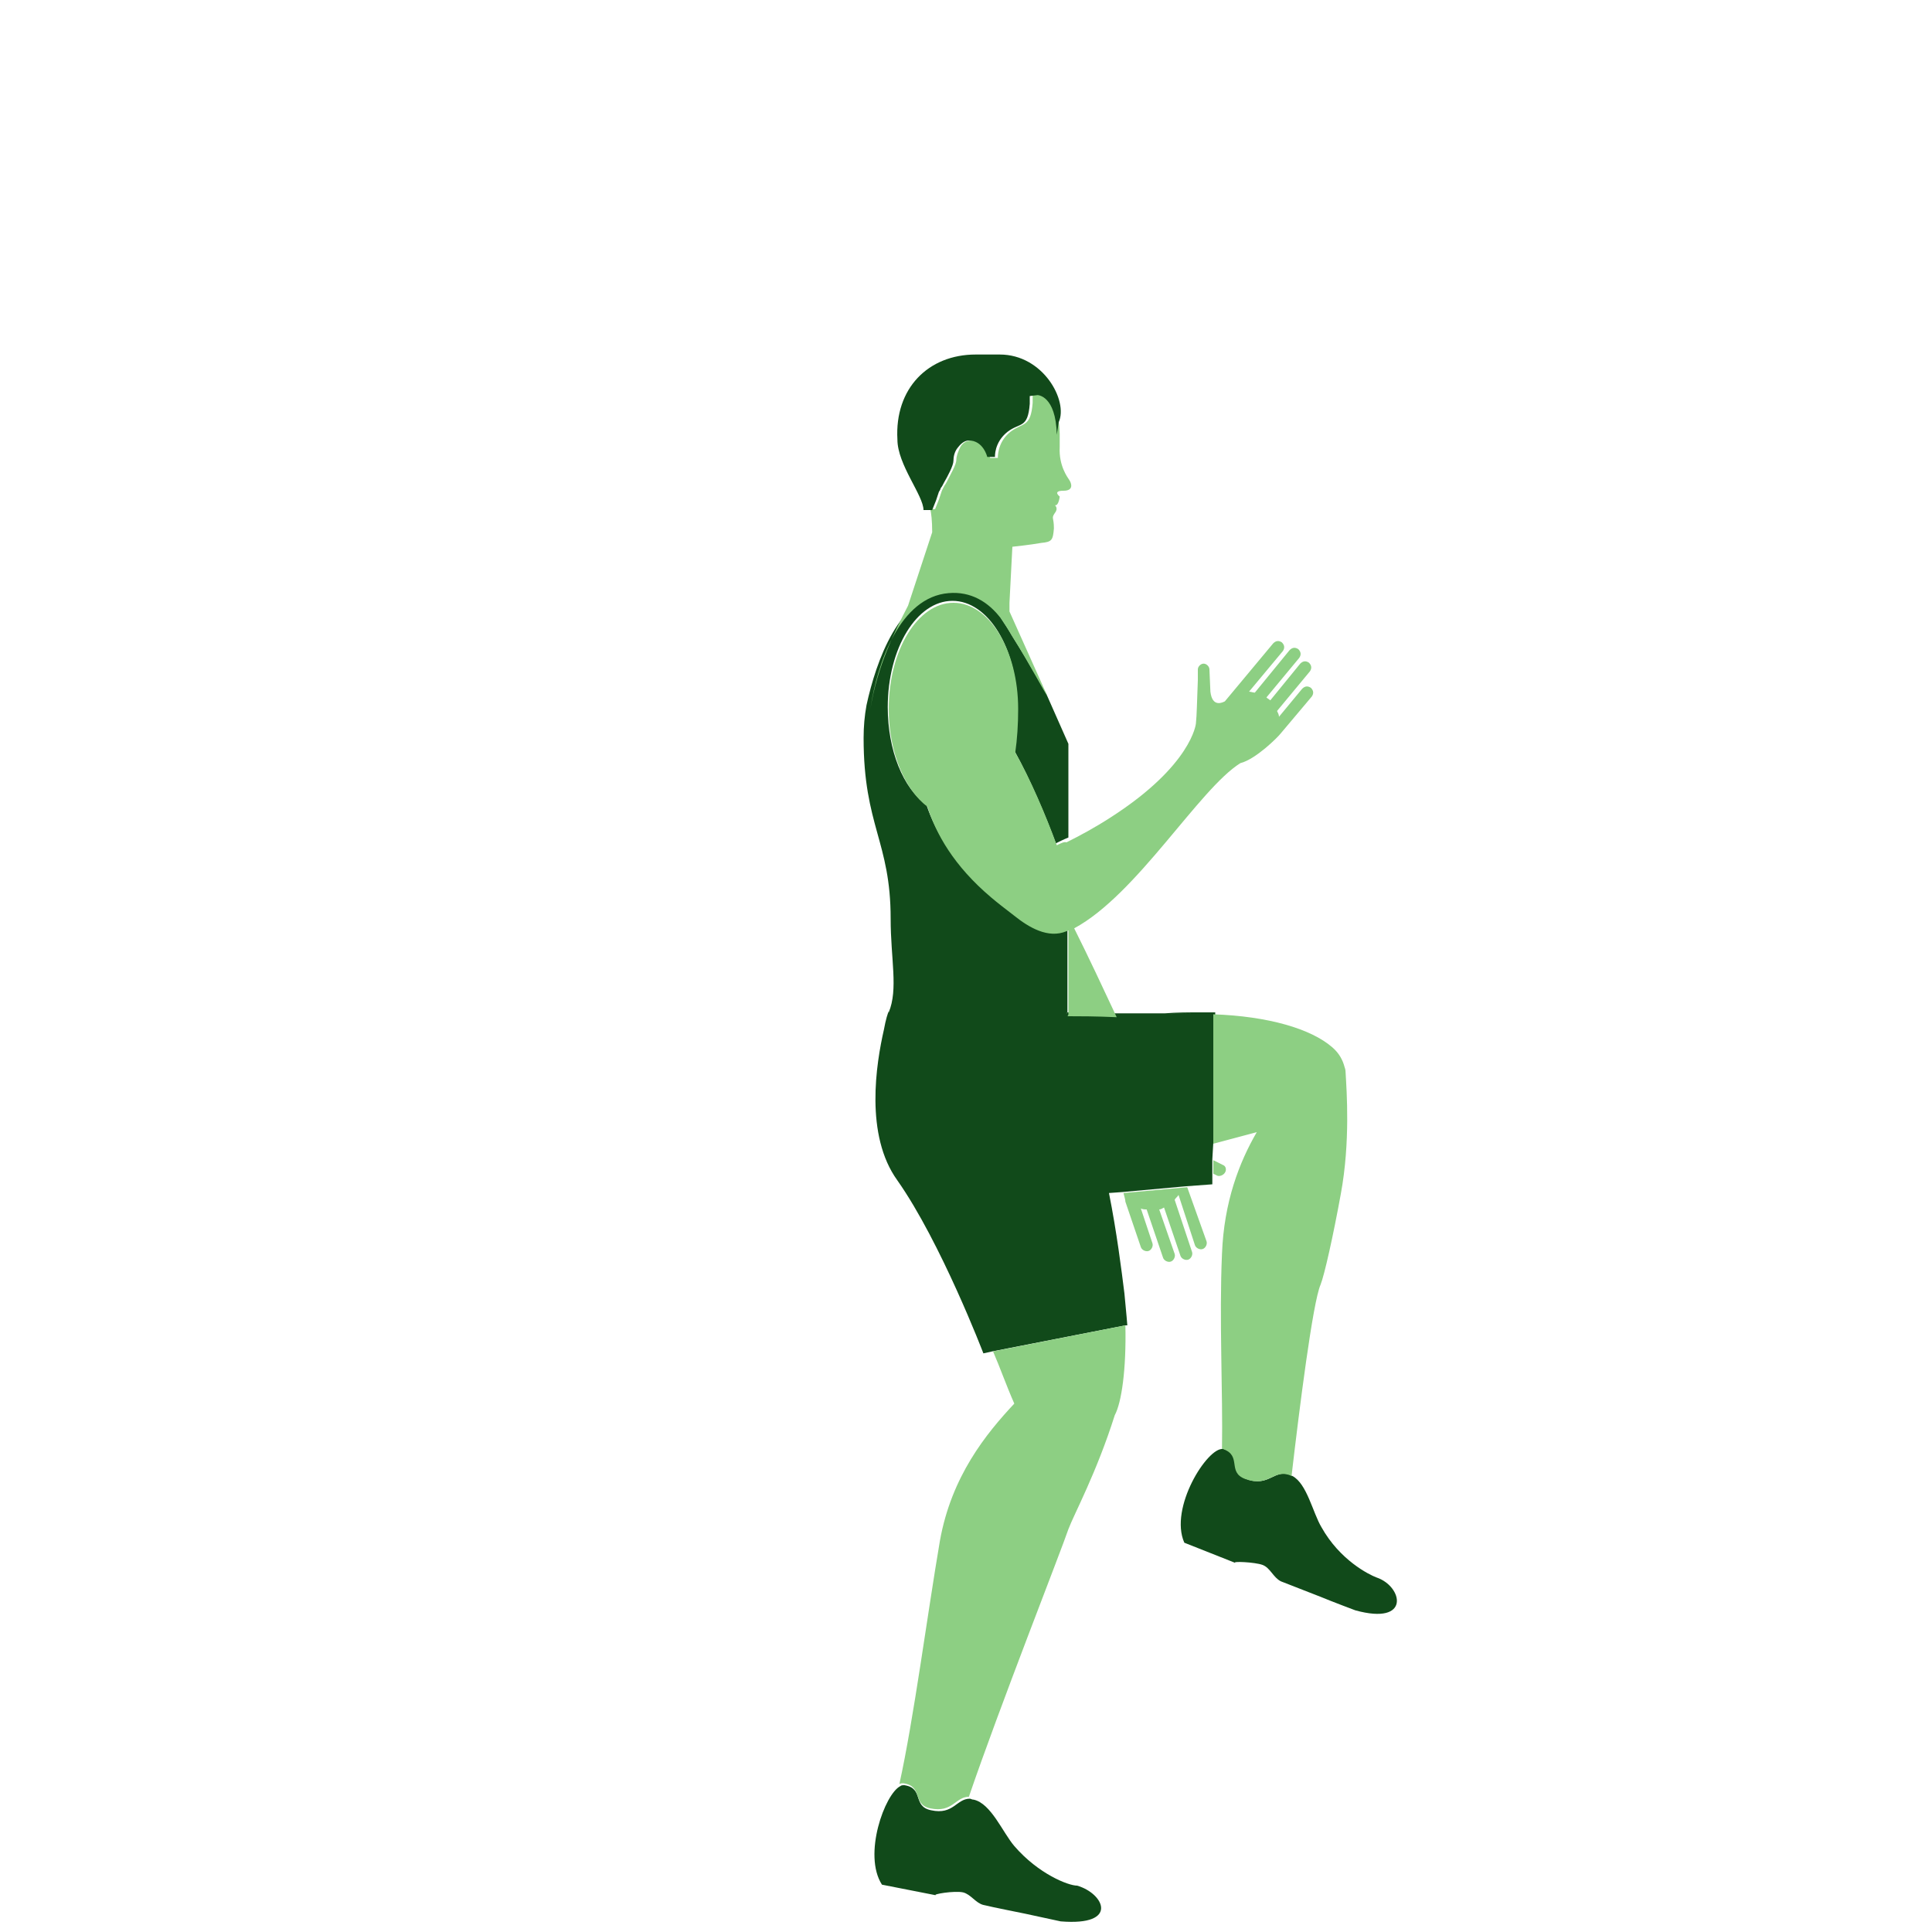
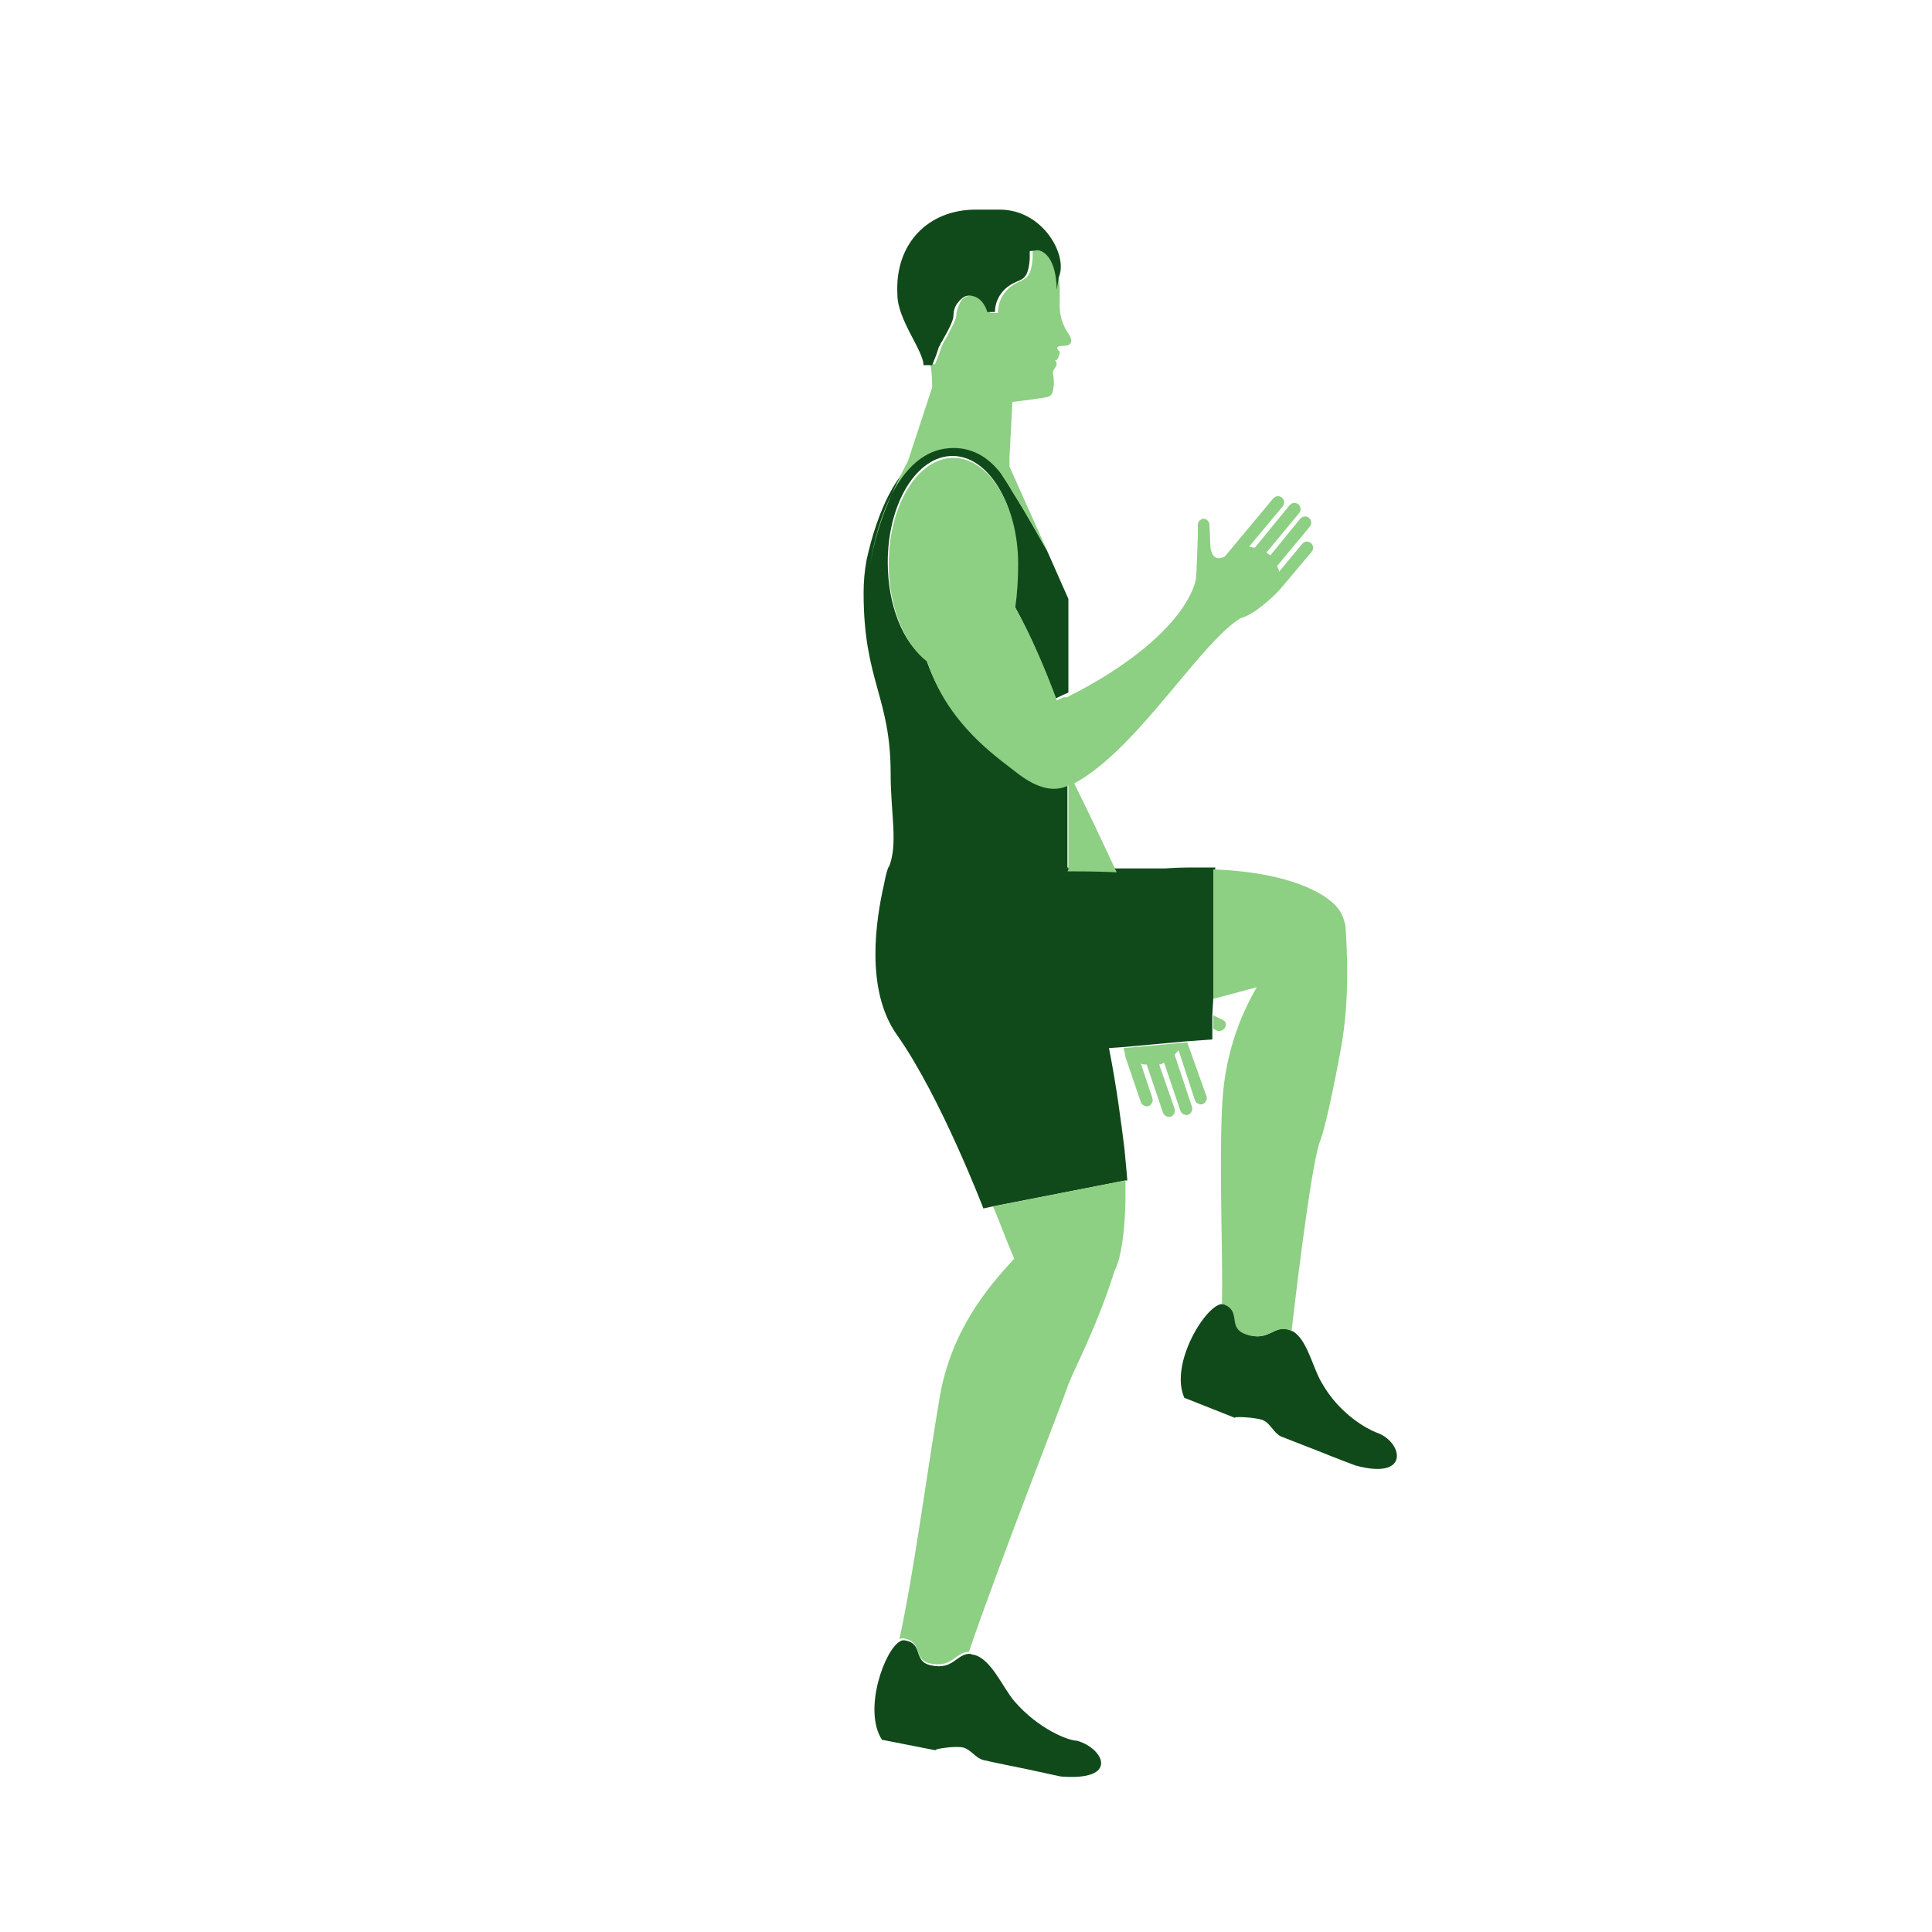
- <svg xmlns="http://www.w3.org/2000/svg" width="200" height="200" viewBox="0 0 200 200" preserveAspectRatio="xMidYMax meet">
+ <svg xmlns="http://www.w3.org/2000/svg" width="200" height="200" viewBox="0 15 200 200" preserveAspectRatio="xMidYMax meet">
  <path fill="#114A1A" d="M142.5 163.3c-.8-.3-3.8-1.8-5.7-5.2-.9-1.5-1.5-4.5-3-5.3-.1 0-.1-.1-.2-.1-1.7-.7-2.2 1.3-4.6.4-1.9-.7-.3-2.4-2.3-3.1h-.1c-1.6-.2-5.6 6.1-4 9.7l5.3 2.1c-.5-.2 2-.1 2.8.2.8.3 1.1 1.3 1.9 1.7l4.1 1.6c1.2.5 3.6 1.4 3.6 1.4 5.8 1.6 4.9-2.5 2.2-3.4zM114.8 123.5l1.4-.1 6.6-.6 2.7-.2V120l.1-1.7.2-13.4v-.1h-1.6c-1.2 0-2.4 0-3.6.1h-5.1c-2.2 0-3.9 0-5-.1 0 0 0 .1-.1.1 0-.1.1 0 .1 0v-8.8c-.1 0-.2 0-.2.1-1.9.8-4-.4-5.4-1.6-.9-.6-1.7-1.3-2.4-1.9-3.8-3.3-5.7-6.7-6.6-9.4-2.4-1.7-4-5.6-4-10.1 0-6.1 3-11 6.7-11s6.7 4.9 6.7 11c0 1.6-.1 3.1-.3 4.5 1.6 2.9 3.2 6.6 4.3 9.6.4-.2.8-.4 1.3-.6V77l-2.3-5.2s-1.7-3.1-3.6-6.1c-.4-.7-.8-1.3-1.2-1.9-1.4-1.7-3.1-2.8-5.4-2.6-5 .4-7.4 7.2-8.4 11.8-.2 1.1-.3 2.2-.3 3.4 0 9.1 2.8 10.7 2.8 18.7 0 4.2.8 7.3-.2 9.7v-.1c-.1.2-.3.8-.5 1.9-.8 3.5-2 10.9 1.4 15.6 4.5 6.4 8.9 17.9 8.9 17.9l.9-.2 13.8-2.7h.2s-.1-1.3-.3-3.3c-.3-2.4-.8-6.4-1.6-10.4zM111.5 195.2c-.9 0-4-1.2-6.5-4.1-1.2-1.4-2.4-4.4-4.2-4.8-.2 0-.3-.1-.4-.1-1.4 0-1.7 1.7-4 1.2-2-.4-.7-2.3-2.8-2.6-.1 0-.3 0-.4.1-1.6.8-3.9 7.1-1.9 10.2l5.6 1.1c-.5-.1 1.9-.5 2.8-.3.8.2 1.3 1.1 2.1 1.3.8.2 4.3.9 4.3.9l3.7.8c6.1.5 4.5-2.9 1.7-3.7z" />
  <path fill="#8DCF83" d="M122.9 122.9l-6.6.6c.1.4.2.7.2.9l1.6 4.7c.1.3.5.5.8.4.3-.1.5-.5.4-.8l-1.2-3.6c.2.1.4.1.6.1l1.7 5c.1.3.5.5.8.4.3-.1.5-.5.4-.8l-1.6-4.6c.2 0 .3-.1.5-.2l1.7 5c.1.3.5.5.8.4.3-.1.5-.5.4-.8l-1.8-5.4c.1-.2.3-.3.4-.5l1.7 5.2c.1.3.5.5.8.4.3-.1.5-.5.4-.8l-2-5.6zm3.9-1.5c.2-.3.1-.7-.2-.8l-1-.5v1.4l.4.2c.2.1.6 0 .8-.3" />
  <path fill="#9CD68E" d="M124.3 104.9c-1.1 0-2.3 0-3.5.1 1-.1 2.2-.1 3.5-.1" />
  <path fill="#8DCF83" d="M139.3 111.1c0-.4-.1-.6-.1-.6-.2-.8-.6-1.5-1.3-2.1-2.2-1.9-6.6-3.2-12.3-3.4v13.4l4.5-1.2c-1.8 3.1-3.4 7.2-3.6 12.6-.3 6.7.1 14.4 0 20.2h.1c2 .7.4 2.4 2.3 3.1 2.4.9 2.9-1 4.6-.4.1 0 .1.1.2.1.8-6.9 2.2-18 3-19.8.4-1 1.3-5 2.1-9.4 1-5.4.6-10.7.5-12.5M98.2 61.4c2.3-.2 4.1.9 5.4 2.6.4.6.8 1.2 1.2 1.9 1.9 3 3.5 6.1 3.6 6.1l-3.9-8.7v-.9l.3-5.8s1.9-.2 3-.4c1.1-.1 1.2-.3 1.3-1.5 0-1.2-.3-1 .1-1.6.4-.5 0-.8 0-.8.4.1.5-.9.5-.9s-.8-.6.4-.6c1.1 0 .8-.8.6-1.1-.2-.3-1.1-1.5-1-3.4v-1.4c-.1-4.1-2-4.1-2-4.1l-.8.1v.8c-.2 2.6-1 2-2.3 3-1.4 1.1-1.3 2.7-1.3 2.7h-.8s-.5-1.8-1.9-1.8c-.6 0-1 .3-1.2.7-.2.4-.4.9-.4 1.3 0 .5-.6 1.5-1 2.3-.1.2-.2.3-.3.5l-.2.4-.3.9-.4 1h-.5c.1.4.2 1.2.2 2.4L94 62.7c-1.4 2.7-3.2 6.3-3.9 10.7.7-4.8 3.1-11.6 8.1-12" />
  <path fill="#8DCF83" d="M102.8 139.9c.7 1.6 1.4 3.6 2.2 5.4-2.9 3.1-6.5 7.5-7.7 14.2-1.3 7.6-2.7 18.4-4.2 25.2.1-.1.3-.1.4-.1 2.1.3.9 2.2 2.8 2.6 2.3.5 2.6-1.2 4-1.2 3.1-9.1 9.6-25.6 10.3-27.7.6-1.6 2.9-5.8 4.8-11.8.7-1.3 1.2-4.7 1.1-9.3l-13.7 2.7zM109.4 87.5c-1.1-3-2.7-6.8-4.3-9.6.2-1.4.3-2.9.3-4.5 0-6.1-3-11-6.7-11s-6.7 4.9-6.7 11c0 4.5 1.7 8.4 4 10.1.9 2.8 2.7 6.1 6.6 9.4.7.6 1.5 1.2 2.4 1.9 1.5 1.2 3.5 2.4 5.4 1.6.1 0 .2-.1.2-.1v8.7s0 .1-.1.2h.1c1.1 0 2.8 0 5 .1-1.4-3-2.9-6.2-4.4-9.2 6.5-3.5 12.9-14.4 17.2-17.1 1.6-.4 3.9-2.7 4.2-3.1l3.2-3.8c.2-.3.2-.6-.1-.9-.3-.2-.6-.2-.9.1l-2.4 2.9c0-.2-.1-.4-.2-.6l3.4-4.1c.2-.3.2-.6-.1-.9-.3-.2-.6-.2-.9.1l-3.1 3.8c-.1-.1-.3-.2-.4-.3l3.4-4.1c.2-.3.2-.6-.1-.9-.3-.2-.6-.2-.9.1l-3.6 4.4c-.2 0-.4-.1-.6-.1l3.5-4.2c.2-.3.2-.6-.1-.9-.3-.2-.6-.2-.9.1l-5 6c-.2.1-1.3.7-1.5-1l-.1-2.3c0-.3-.3-.6-.6-.6s-.6.3-.6.6v1.1c-.1 2.5-.1 3.5-.2 4.5 0 0-.4 4.3-8.8 9.7-1.7 1.1-3.2 1.9-4.6 2.6-.2-.1-.6.1-1 .3" />
  <path fill="#114A1A" d="M95.6 52.8h.9l.4-1 .3-.9s.1-.1.2-.4c.1-.1.2-.3.3-.5.4-.7 1-1.8 1-2.3 0-.4.1-.9.4-1.3.3-.4.7-.8 1.2-.8 1.5 0 1.9 1.7 1.9 1.7h.8s-.1-1.5 1.3-2.6c1.3-1 2.1-.3 2.3-2.9V41l.8-.1s1.9 0 2 4.1l.2-1.3c1-2.2-1.6-7-6.1-7H101c-4.9 0-8.4 3.5-8.1 8.8 0 2.6 2.7 5.8 2.7 7.3z" />
</svg>
